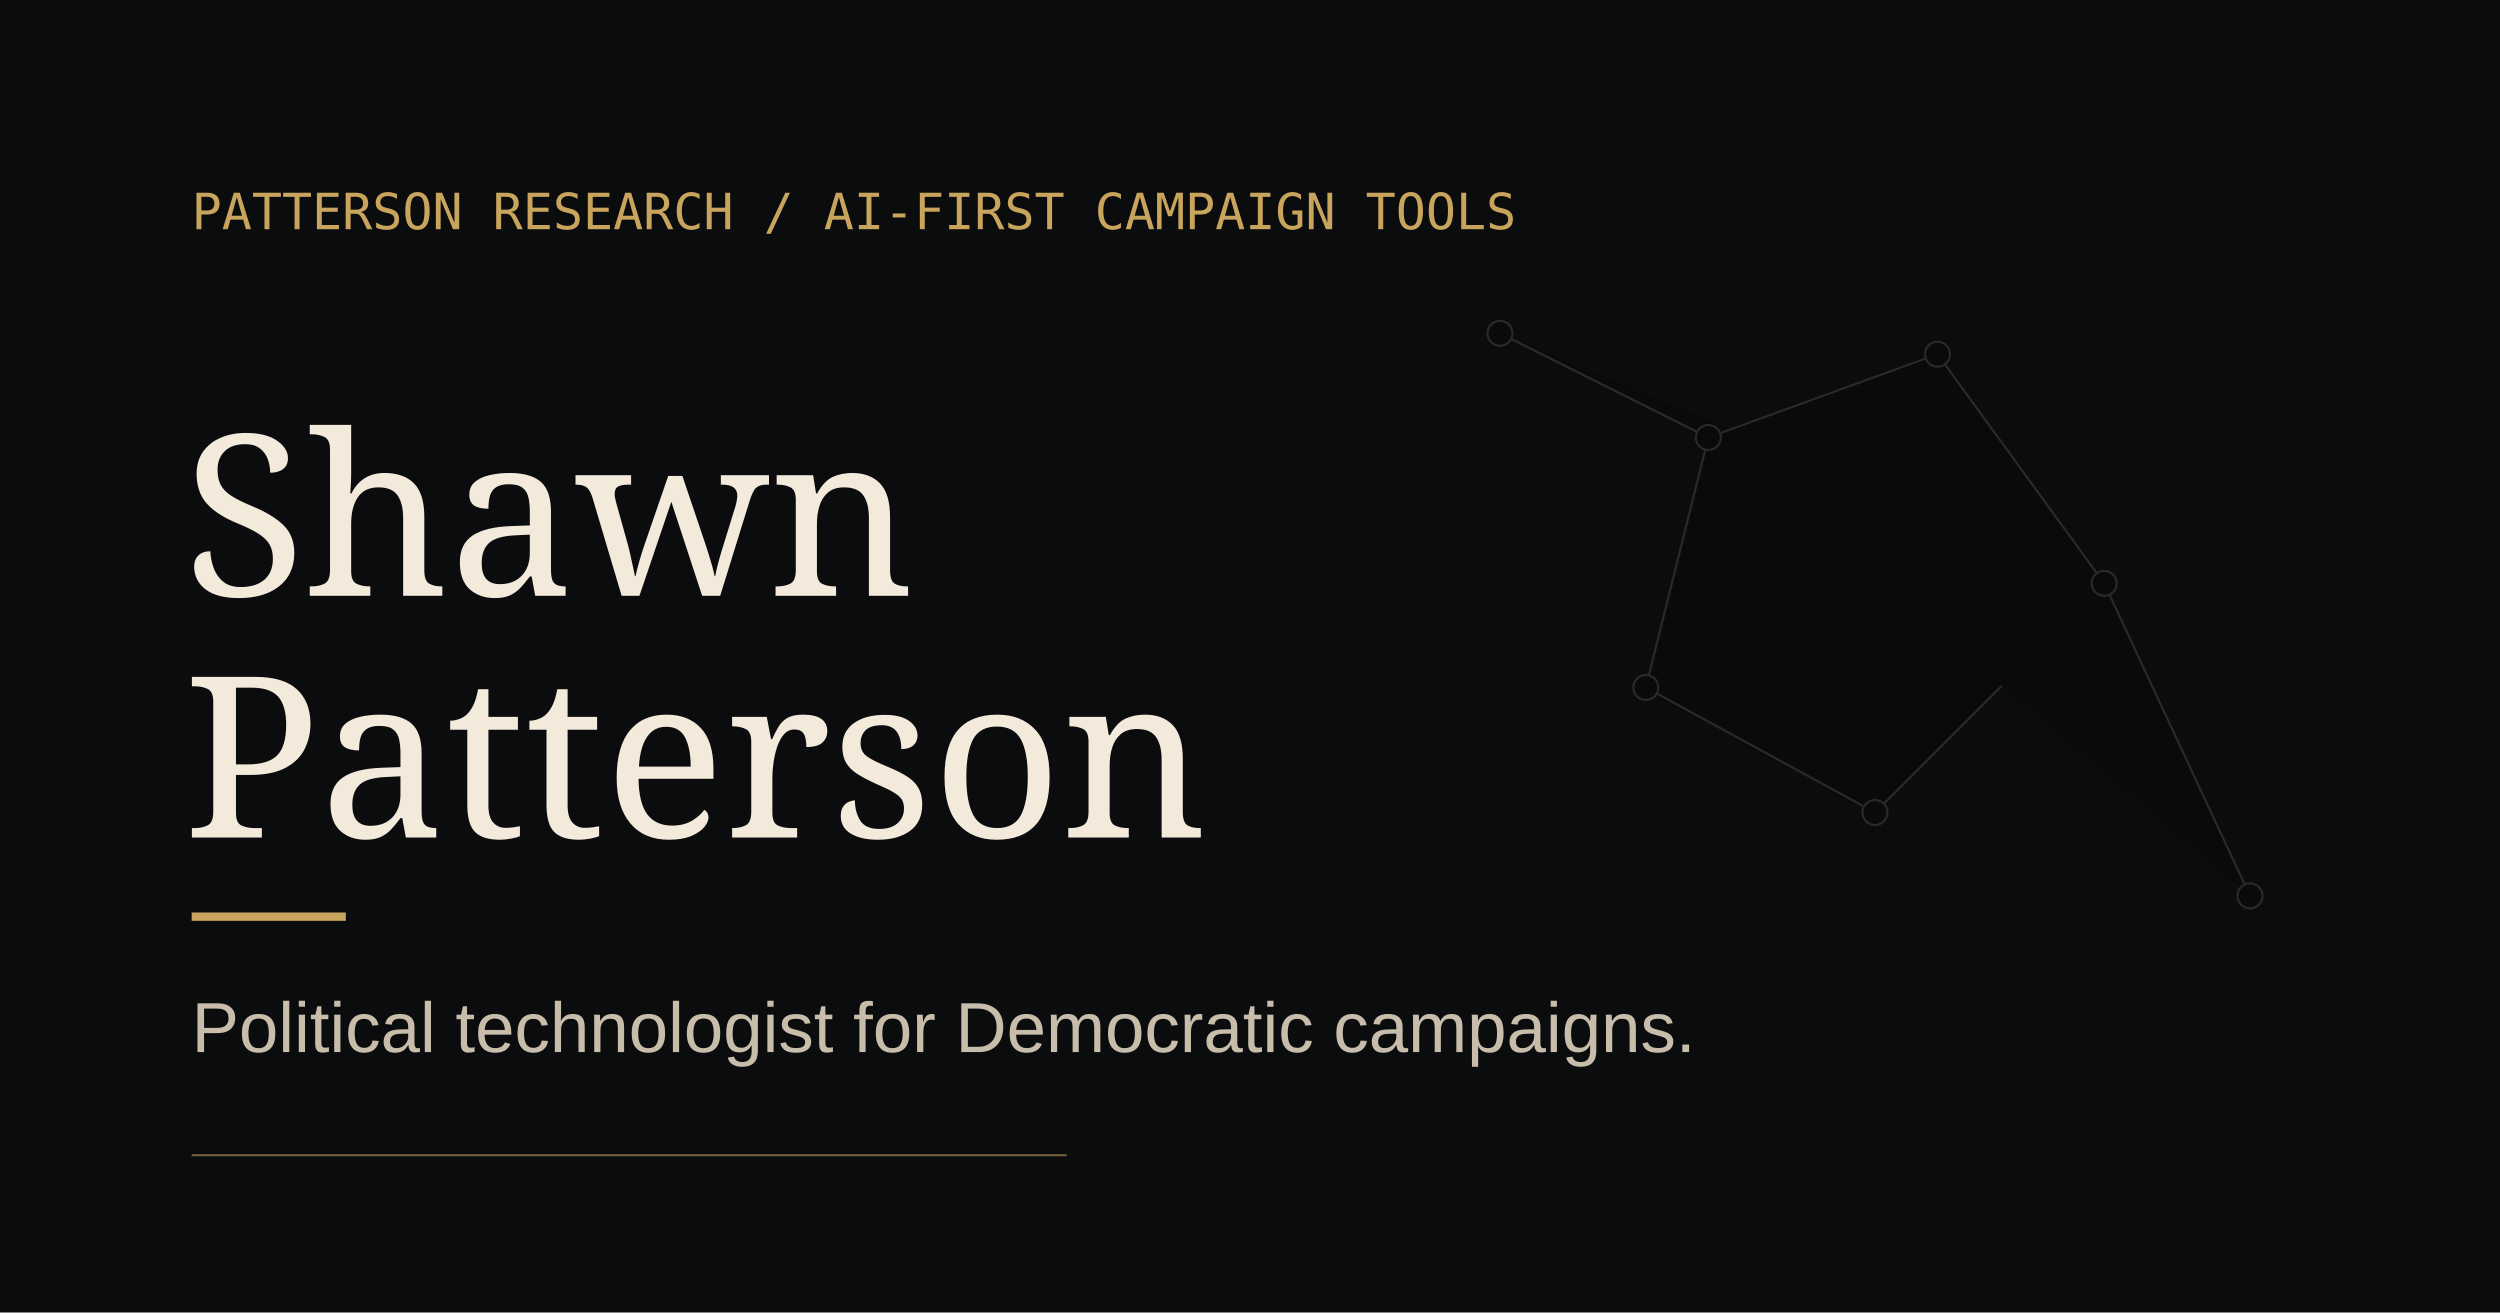
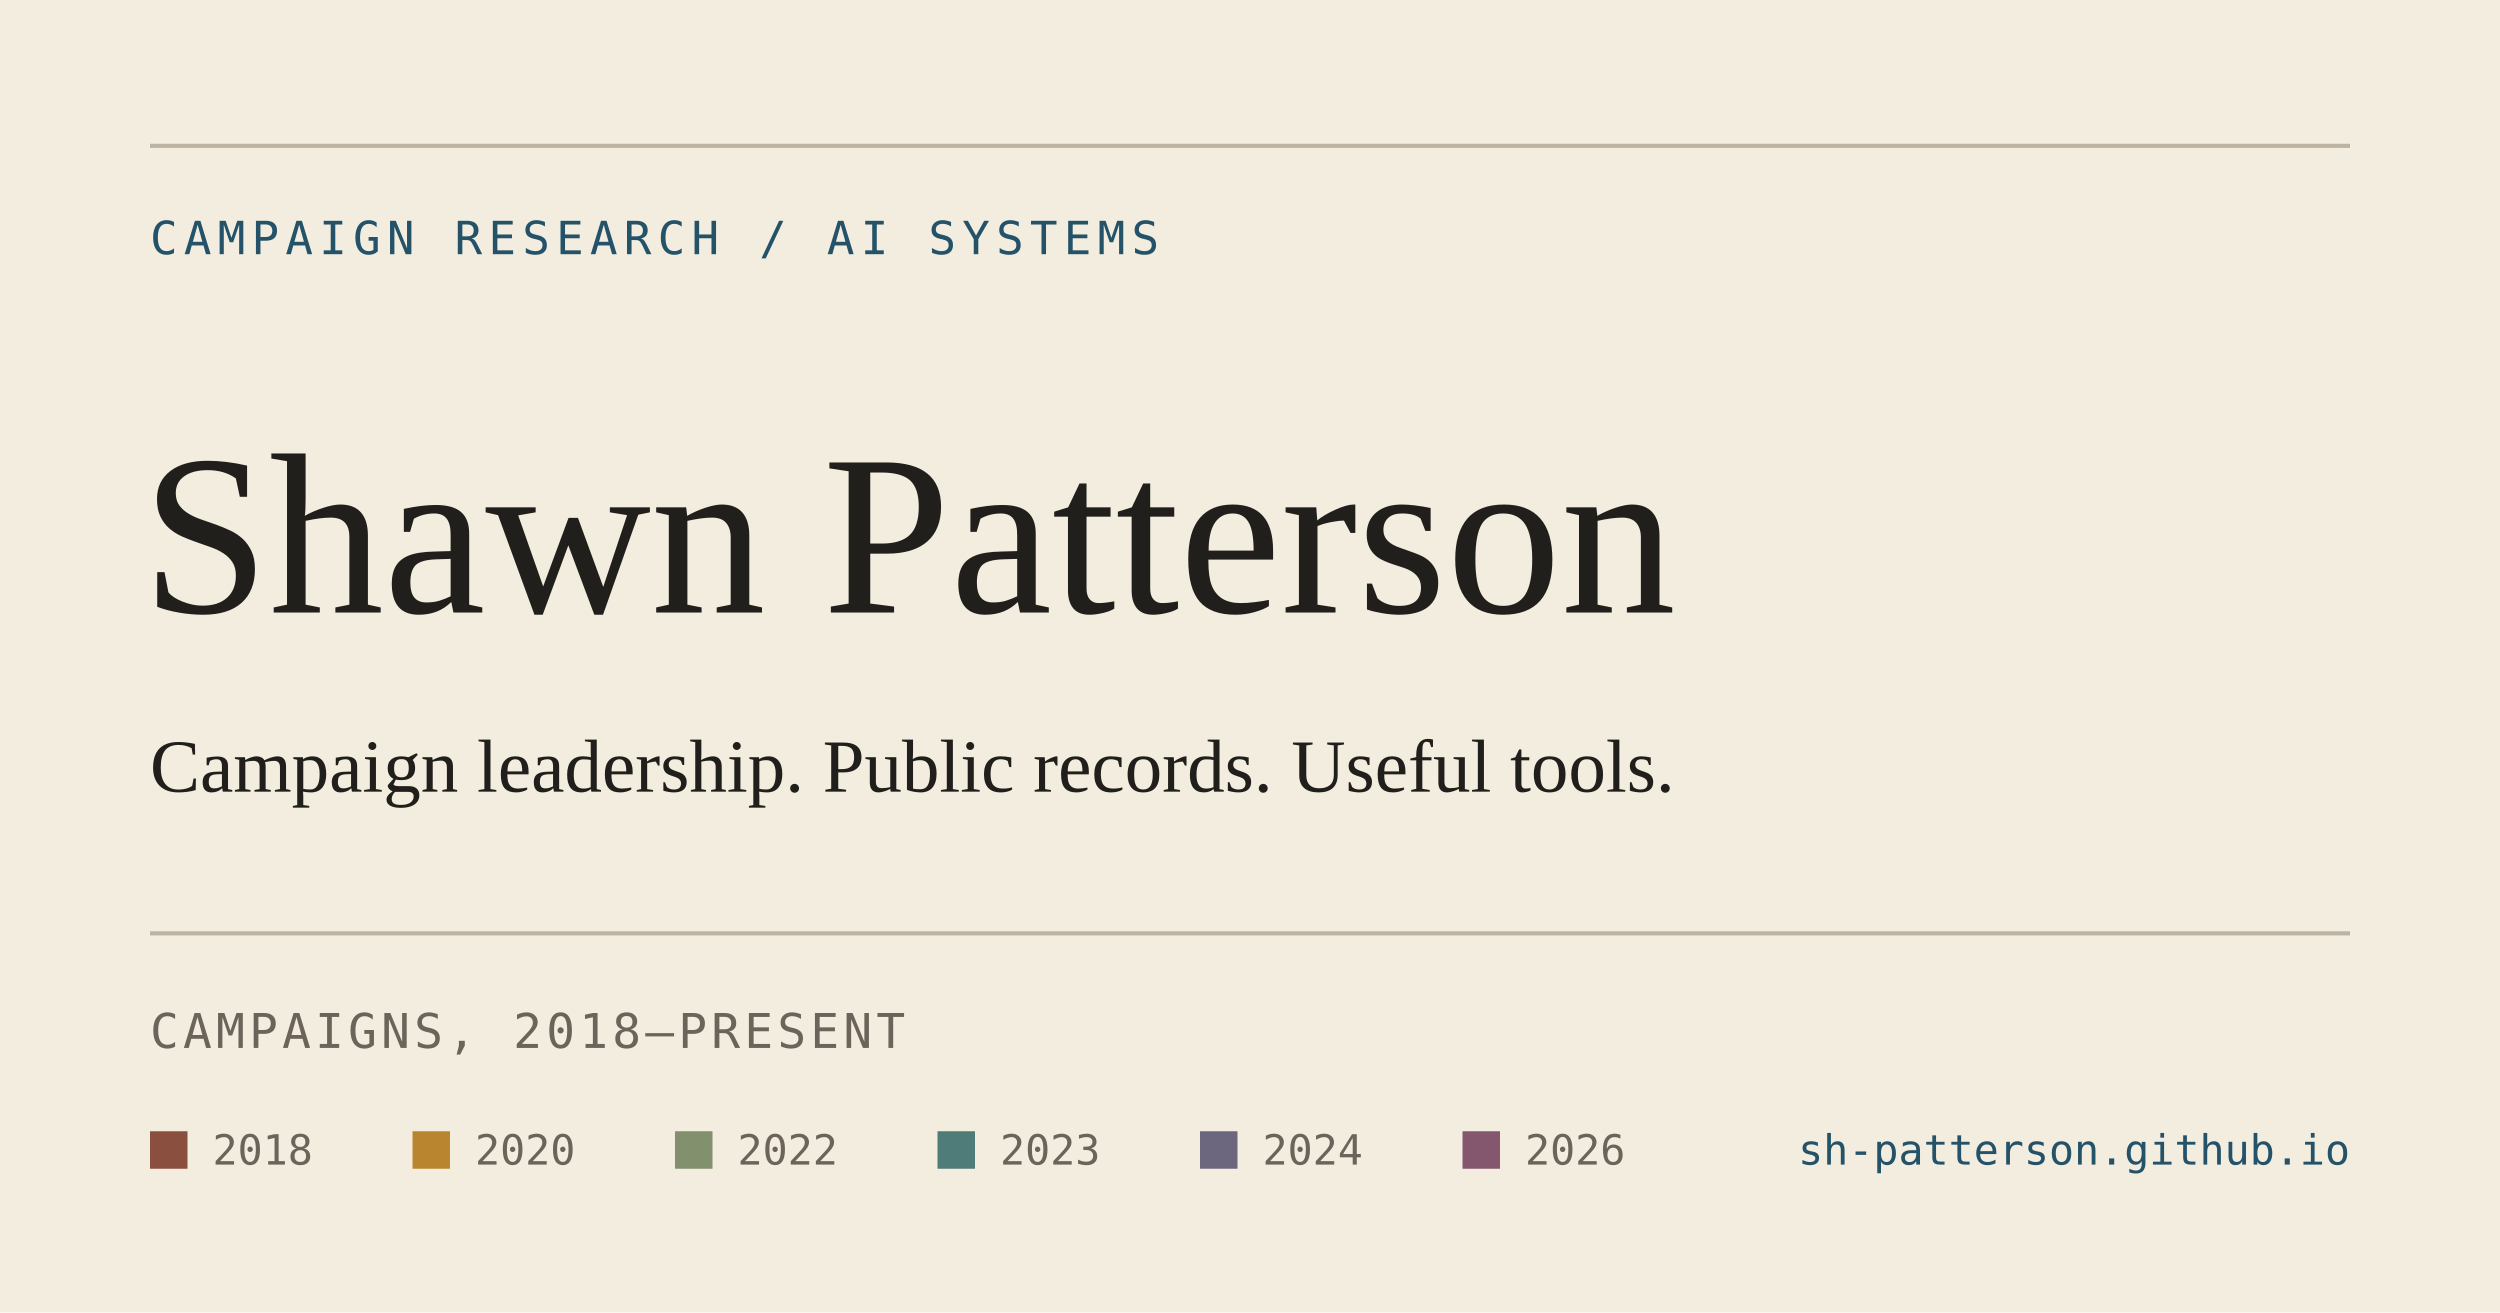
<svg xmlns="http://www.w3.org/2000/svg" viewBox="0 0 1200 630">
-   <rect width="1200" height="630" fill="#0b0c0e" />
-   <g opacity="0.14" stroke="#f3eadb" stroke-width="1">
-     <path d="M720 160 L820 210 L790 330 L900 390 L1010 280" />
-     <path d="M820 210 L930 170 L1010 280 L1080 430" />
-     <circle cx="720" cy="160" r="6" />
-     <circle cx="820" cy="210" r="6" />
-     <circle cx="790" cy="330" r="6" />
-     <circle cx="900" cy="390" r="6" />
-     <circle cx="1010" cy="280" r="6" />
-     <circle cx="930" cy="170" r="6" />
-     <circle cx="1080" cy="430" r="6" />
+   <rect width="1200" height="630" fill="#f3eddf" />
+   <line x1="72" y1="70" x2="1128" y2="70" stroke="#bdb3a3" stroke-width="2" />
+   <text x="72" y="122" fill="#245269" font-family="ui-monospace, SFMono-Regular, Consolas, monospace" font-size="22" letter-spacing="3">CAMPAIGN RESEARCH / AI SYSTEMS</text>
+   <text x="68" y="294" fill="#211f1b" font-family="Georgia, 'Times New Roman', serif" font-size="110">Shawn Patterson</text>
+   <text x="72" y="380" fill="#211f1b" font-family="Georgia, 'Times New Roman', serif" font-size="36">Campaign leadership. Public records. Useful tools.</text>
+   <line x1="72" y1="448" x2="1128" y2="448" stroke="#bdb3a3" stroke-width="2" />
+   <text x="72" y="503" fill="#6c645b" font-family="ui-monospace, SFMono-Regular, Consolas, monospace" font-size="23" letter-spacing="2">CAMPAIGNS, 2018—PRESENT</text>
+   <g font-family="ui-monospace, SFMono-Regular, Consolas, monospace" font-size="20" fill="#6c645b">
+     <rect x="72" y="543" width="18" height="18" fill="#8b4f3f" />
+     <text x="102" y="559">2018</text>
+     <rect x="198" y="543" width="18" height="18" fill="#b9852f" />
+     <text x="228" y="559">2020</text>
+     <rect x="324" y="543" width="18" height="18" fill="#82906d" />
+     <text x="354" y="559">2022</text>
+     <rect x="450" y="543" width="18" height="18" fill="#4f7c78" />
+     <text x="480" y="559">2023</text>
+     <rect x="576" y="543" width="18" height="18" fill="#6d667f" />
+     <text x="606" y="559">2024</text>
+     <rect x="702" y="543" width="18" height="18" fill="#84576f" />
+     <text x="732" y="559">2026</text>
  </g>
-   <text x="92" y="110" fill="#c9a45d" font-family="monospace" font-size="24">PATTERSON RESEARCH / AI-FIRST CAMPAIGN TOOLS</text>
-   <text x="88" y="286" fill="#f3eadb" font-family="Georgia, serif" font-size="108">Shawn</text>
-   <text x="88" y="402" fill="#f3eadb" font-family="Georgia, serif" font-size="108">Patterson</text>
-   <rect x="92" y="438" width="74" height="4" fill="#c9a45d" />
-   <text x="92" y="505" fill="#c8bdab" font-family="Arial, sans-serif" font-size="34">Political technologist for Democratic campaigns.</text>
-   <rect x="92" y="554" width="420" height="1" fill="#c9a45d" opacity="0.55" />
+   <text x="1128" y="559" text-anchor="end" fill="#245269" font-family="ui-monospace, SFMono-Regular, Consolas, monospace" font-size="20">sh-patterson.github.io</text>
</svg>
